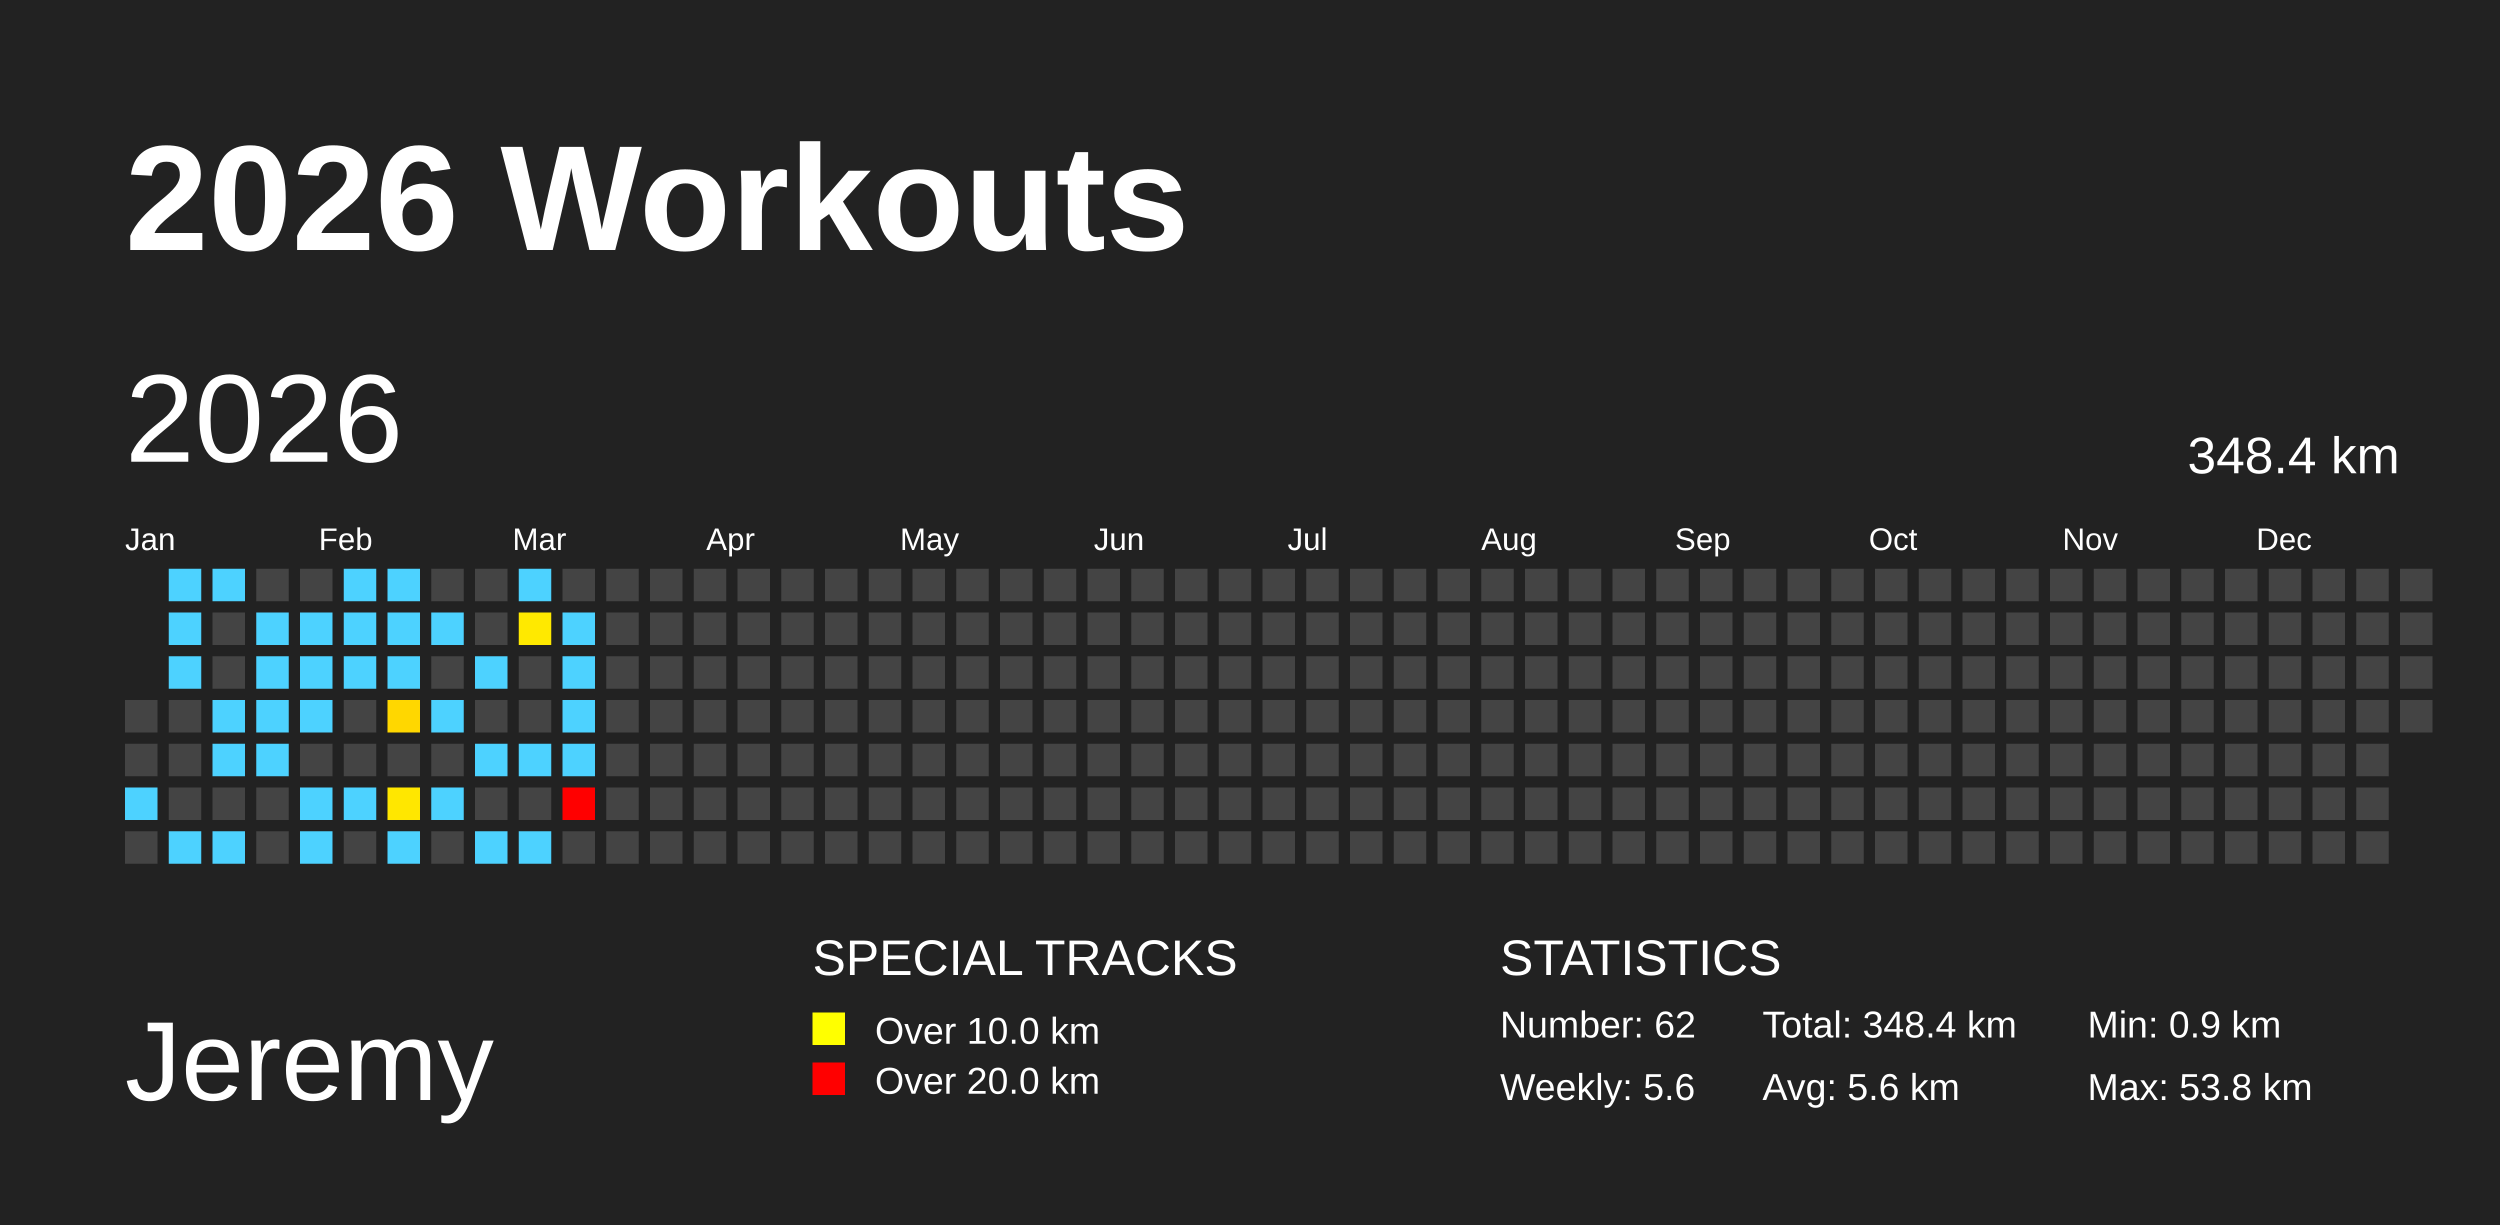
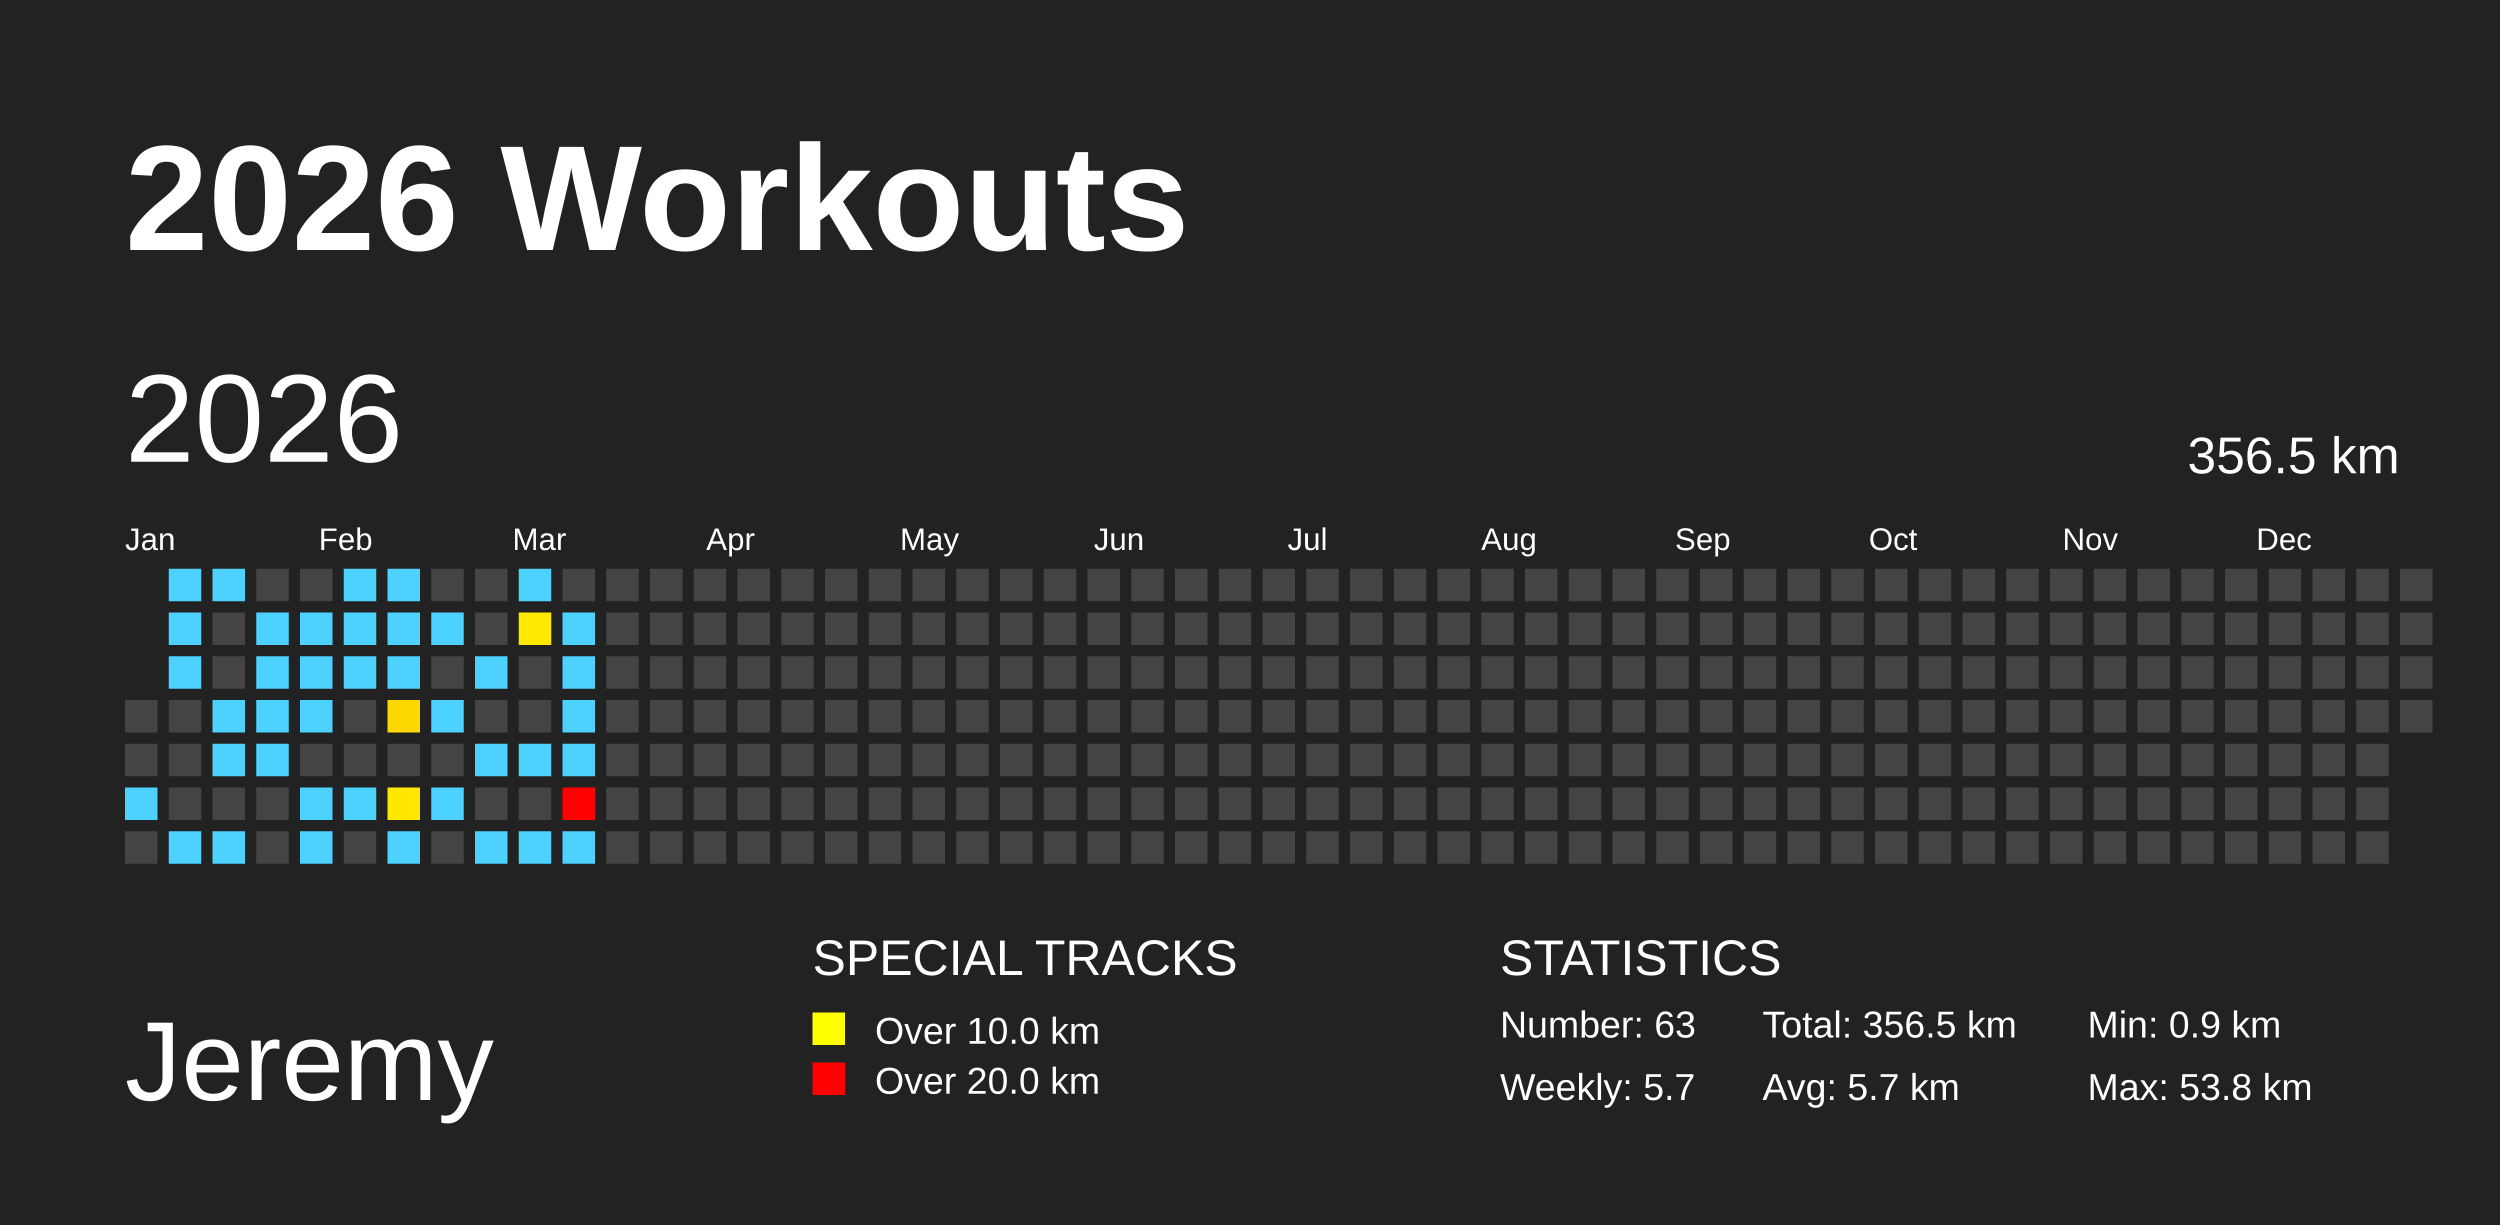
<svg xmlns="http://www.w3.org/2000/svg" baseProfile="full" height="98mm" version="1.1" viewBox="0,0,200,98" width="200mm">
  <defs />
  <rect fill="#222222" height="98" width="200" x="0" y="0" />
  <text fill="#FFFFFF" style="font-size:12px; font-family:Arial; font-weight:bold;" x="10" y="20">2026 Workouts</text>
  <text fill="#FFFFFF" style="font-size:9px; font-family:Arial" x="10" y="88">Jeremy</text>
  <text fill="#FFFFFF" style="font-size:4px; font-family:Arial" x="65" y="78">SPECIAL TRACKS</text>
  <rect fill="yellow" height="2.6" width="2.6" x="65" y="81" />
  <text fill="#FFFFFF" style="font-size:3px; font-family:Arial" x="70" y="83.5">Over 10.0 km</text>
  <rect fill="red" height="2.6" width="2.6" x="65" y="85" />
  <text fill="#FFFFFF" style="font-size:3px; font-family:Arial" x="70" y="87.5">Over 20.0 km</text>
  <text fill="#FFFFFF" style="font-size:4px; font-family:Arial" x="120" y="78">STATISTICS</text>
-   <text fill="#FFFFFF" style="font-size:3px; font-family:Arial" x="120" y="83">Number: 62</text>
-   <text fill="#FFFFFF" style="font-size:3px; font-family:Arial" x="120" y="88">Weekly: 5.6</text>
-   <text fill="#FFFFFF" style="font-size:3px; font-family:Arial" x="141" y="83">Total: 348.4 km</text>
-   <text fill="#FFFFFF" style="font-size:3px; font-family:Arial" x="141" y="88">Avg: 5.6 km</text>
+   <text fill="#FFFFFF" style="font-size:3px; font-family:Arial" x="120" y="83">Number: 63</text>
+   <text fill="#FFFFFF" style="font-size:3px; font-family:Arial" x="120" y="88">Weekly: 5.7</text>
+   <text fill="#FFFFFF" style="font-size:3px; font-family:Arial" x="141" y="83">Total: 356.5 km</text>
+   <text fill="#FFFFFF" style="font-size:3px; font-family:Arial" x="141" y="88">Avg: 5.7 km</text>
  <text fill="#FFFFFF" style="font-size:3px; font-family:Arial" x="167" y="83">Min: 0.9 km</text>
  <text fill="#FFFFFF" style="font-size:3px; font-family:Arial" x="167" y="88">Max: 53.8 km</text>
  <text dominant-baseline="hanging" fill="#FFFFFF" style="font-size:10.0px; font-family:Arial;" x="10" y="30">2026</text>
-   <text dominant-baseline="hanging" fill="#FFFFFF" style="font-size:4.125px; font-family:Arial;" x="175" y="35">348.4 km</text>
+   <text dominant-baseline="hanging" fill="#FFFFFF" style="font-size:4.125px; font-family:Arial;" x="175" y="35">356.5 km</text>
  <text fill="#FFFFFF" style="font-size:2.5px; font-family:Arial" x="10.0" y="44">Jan</text>
  <text fill="#FFFFFF" style="font-size:2.5px; font-family:Arial" x="25.5" y="44">Feb</text>
  <text fill="#FFFFFF" style="font-size:2.5px; font-family:Arial" x="41.0" y="44">Mar</text>
  <text fill="#FFFFFF" style="font-size:2.5px; font-family:Arial" x="56.5" y="44">Apr</text>
  <text fill="#FFFFFF" style="font-size:2.5px; font-family:Arial" x="72.0" y="44">May</text>
  <text fill="#FFFFFF" style="font-size:2.5px; font-family:Arial" x="87.5" y="44">Jun</text>
  <text fill="#FFFFFF" style="font-size:2.5px; font-family:Arial" x="103.0" y="44">Jul</text>
  <text fill="#FFFFFF" style="font-size:2.5px; font-family:Arial" x="118.5" y="44">Aug</text>
  <text fill="#FFFFFF" style="font-size:2.5px; font-family:Arial" x="134.0" y="44">Sep</text>
  <text fill="#FFFFFF" style="font-size:2.5px; font-family:Arial" x="149.5" y="44">Oct</text>
  <text fill="#FFFFFF" style="font-size:2.5px; font-family:Arial" x="165.0" y="44">Nov</text>
  <text fill="#FFFFFF" style="font-size:2.5px; font-family:Arial" x="180.5" y="44">Dec</text>
  <rect fill="#444444" height="2.6" width="2.6" x="10.0" y="56.0" />
  <rect fill="#444444" height="2.6" width="2.6" x="10.0" y="59.5" />
  <rect fill="#4dd2ff" height="2.6" width="2.6" x="10.0" y="63.0" />
  <rect fill="#444444" height="2.6" width="2.6" x="10.0" y="66.5" />
  <rect fill="#4dd2ff" height="2.6" width="2.6" x="13.5" y="45.5" />
  <rect fill="#4dd2ff" height="2.6" width="2.6" x="13.5" y="49.0" />
  <rect fill="#4dd2ff" height="2.6" width="2.6" x="13.5" y="52.5" />
  <rect fill="#444444" height="2.6" width="2.6" x="13.5" y="56.0" />
  <rect fill="#444444" height="2.6" width="2.6" x="13.5" y="59.5" />
  <rect fill="#444444" height="2.6" width="2.6" x="13.5" y="63.0" />
  <rect fill="#4dd2ff" height="2.6" width="2.6" x="13.5" y="66.5" />
  <rect fill="#4dd2ff" height="2.6" width="2.6" x="17.0" y="45.5" />
  <rect fill="#444444" height="2.6" width="2.6" x="17.0" y="49.0" />
  <rect fill="#444444" height="2.6" width="2.6" x="17.0" y="52.5" />
  <rect fill="#4dd2ff" height="2.6" width="2.6" x="17.0" y="56.0" />
  <rect fill="#4dd2ff" height="2.6" width="2.6" x="17.0" y="59.5" />
  <rect fill="#444444" height="2.6" width="2.6" x="17.0" y="63.0" />
  <rect fill="#4dd2ff" height="2.6" width="2.6" x="17.0" y="66.5" />
  <rect fill="#444444" height="2.6" width="2.6" x="20.5" y="45.5" />
  <rect fill="#4dd2ff" height="2.6" width="2.6" x="20.5" y="49.0" />
  <rect fill="#4dd2ff" height="2.6" width="2.6" x="20.5" y="52.5" />
  <rect fill="#4dd2ff" height="2.6" width="2.6" x="20.5" y="56.0" />
  <rect fill="#4dd2ff" height="2.6" width="2.6" x="20.5" y="59.5" />
  <rect fill="#444444" height="2.6" width="2.6" x="20.5" y="63.0" />
  <rect fill="#444444" height="2.6" width="2.6" x="20.5" y="66.5" />
  <rect fill="#444444" height="2.6" width="2.6" x="24.0" y="45.5" />
  <rect fill="#4dd2ff" height="2.6" width="2.6" x="24.0" y="49.0" />
  <rect fill="#4dd2ff" height="2.6" width="2.6" x="24.0" y="52.5" />
  <rect fill="#4dd2ff" height="2.6" width="2.6" x="24.0" y="56.0" />
  <rect fill="#444444" height="2.6" width="2.6" x="24.0" y="59.5" />
  <rect fill="#4dd2ff" height="2.6" width="2.6" x="24.0" y="63.0" />
  <rect fill="#4dd2ff" height="2.6" width="2.6" x="24.0" y="66.5" />
  <rect fill="#4dd2ff" height="2.6" width="2.6" x="27.5" y="45.5" />
  <rect fill="#4dd2ff" height="2.6" width="2.6" x="27.5" y="49.0" />
  <rect fill="#4dd2ff" height="2.6" width="2.6" x="27.5" y="52.5" />
  <rect fill="#444444" height="2.6" width="2.6" x="27.5" y="56.0" />
  <rect fill="#444444" height="2.6" width="2.6" x="27.5" y="59.5" />
  <rect fill="#4dd2ff" height="2.6" width="2.6" x="27.5" y="63.0" />
  <rect fill="#444444" height="2.6" width="2.6" x="27.5" y="66.5" />
  <rect fill="#4dd2ff" height="2.6" width="2.6" x="31.0" y="45.5" />
  <rect fill="#4dd2ff" height="2.6" width="2.6" x="31.0" y="49.0" />
  <rect fill="#4dd2ff" height="2.6" width="2.6" x="31.0" y="52.5" />
  <rect fill="#ffd700" height="2.6" width="2.6" x="31.0" y="56.0" />
  <rect fill="#444444" height="2.6" width="2.6" x="31.0" y="59.5" />
  <rect fill="#ffe700" height="2.6" width="2.6" x="31.0" y="63.0" />
  <rect fill="#4dd2ff" height="2.6" width="2.6" x="31.0" y="66.5" />
  <rect fill="#444444" height="2.6" width="2.6" x="34.5" y="45.5" />
  <rect fill="#4dd2ff" height="2.6" width="2.6" x="34.5" y="49.0" />
  <rect fill="#444444" height="2.6" width="2.6" x="34.5" y="52.5" />
  <rect fill="#4dd2ff" height="2.6" width="2.6" x="34.5" y="56.0" />
  <rect fill="#444444" height="2.6" width="2.6" x="34.5" y="59.5" />
  <rect fill="#4dd2ff" height="2.6" width="2.6" x="34.5" y="63.0" />
  <rect fill="#444444" height="2.6" width="2.6" x="34.5" y="66.5" />
  <rect fill="#444444" height="2.6" width="2.6" x="38.0" y="45.5" />
  <rect fill="#444444" height="2.6" width="2.6" x="38.0" y="49.0" />
  <rect fill="#4dd2ff" height="2.6" width="2.6" x="38.0" y="52.5" />
  <rect fill="#444444" height="2.6" width="2.6" x="38.0" y="56.0" />
  <rect fill="#4dd2ff" height="2.6" width="2.6" x="38.0" y="59.5" />
  <rect fill="#444444" height="2.6" width="2.6" x="38.0" y="63.0" />
  <rect fill="#4dd2ff" height="2.6" width="2.6" x="38.0" y="66.5" />
  <rect fill="#4dd2ff" height="2.6" width="2.6" x="41.5" y="45.5" />
  <rect fill="#ffe900" height="2.6" width="2.6" x="41.5" y="49.0" />
  <rect fill="#444444" height="2.6" width="2.6" x="41.5" y="52.5" />
  <rect fill="#444444" height="2.6" width="2.6" x="41.5" y="56.0" />
  <rect fill="#4dd2ff" height="2.6" width="2.6" x="41.5" y="59.5" />
  <rect fill="#444444" height="2.6" width="2.6" x="41.5" y="63.0" />
  <rect fill="#4dd2ff" height="2.6" width="2.6" x="41.5" y="66.5" />
  <rect fill="#444444" height="2.6" width="2.6" x="45.0" y="45.5" />
  <rect fill="#4dd2ff" height="2.6" width="2.6" x="45.0" y="49.0" />
  <rect fill="#4dd2ff" height="2.6" width="2.6" x="45.0" y="52.5" />
  <rect fill="#4dd2ff" height="2.6" width="2.6" x="45.0" y="56.0" />
  <rect fill="#4dd2ff" height="2.6" width="2.6" x="45.0" y="59.5" />
  <rect fill="red" height="2.6" width="2.6" x="45.0" y="63.0" />
-   <rect fill="#444444" height="2.6" width="2.6" x="45.0" y="66.5" />
+   <rect fill="#4dd2ff" height="2.6" width="2.6" x="45.0" y="66.5" />
  <rect fill="#444444" height="2.6" width="2.6" x="48.5" y="45.5" />
  <rect fill="#444444" height="2.6" width="2.6" x="48.5" y="49.0" />
  <rect fill="#444444" height="2.6" width="2.6" x="48.5" y="52.5" />
  <rect fill="#444444" height="2.6" width="2.6" x="48.5" y="56.0" />
  <rect fill="#444444" height="2.6" width="2.6" x="48.5" y="59.5" />
  <rect fill="#444444" height="2.6" width="2.6" x="48.5" y="63.0" />
  <rect fill="#444444" height="2.6" width="2.6" x="48.5" y="66.5" />
  <rect fill="#444444" height="2.6" width="2.6" x="52.0" y="45.5" />
  <rect fill="#444444" height="2.6" width="2.6" x="52.0" y="49.0" />
  <rect fill="#444444" height="2.6" width="2.6" x="52.0" y="52.5" />
  <rect fill="#444444" height="2.6" width="2.6" x="52.0" y="56.0" />
  <rect fill="#444444" height="2.6" width="2.6" x="52.0" y="59.5" />
  <rect fill="#444444" height="2.6" width="2.6" x="52.0" y="63.0" />
  <rect fill="#444444" height="2.6" width="2.6" x="52.0" y="66.5" />
  <rect fill="#444444" height="2.6" width="2.6" x="55.5" y="45.5" />
  <rect fill="#444444" height="2.6" width="2.6" x="55.5" y="49.0" />
  <rect fill="#444444" height="2.6" width="2.6" x="55.5" y="52.5" />
  <rect fill="#444444" height="2.6" width="2.6" x="55.5" y="56.0" />
  <rect fill="#444444" height="2.6" width="2.6" x="55.5" y="59.5" />
  <rect fill="#444444" height="2.6" width="2.6" x="55.5" y="63.0" />
  <rect fill="#444444" height="2.6" width="2.6" x="55.5" y="66.5" />
  <rect fill="#444444" height="2.6" width="2.6" x="59.0" y="45.5" />
  <rect fill="#444444" height="2.6" width="2.6" x="59.0" y="49.0" />
  <rect fill="#444444" height="2.6" width="2.6" x="59.0" y="52.5" />
  <rect fill="#444444" height="2.6" width="2.6" x="59.0" y="56.0" />
  <rect fill="#444444" height="2.6" width="2.6" x="59.0" y="59.5" />
  <rect fill="#444444" height="2.6" width="2.6" x="59.0" y="63.0" />
  <rect fill="#444444" height="2.6" width="2.6" x="59.0" y="66.5" />
  <rect fill="#444444" height="2.6" width="2.6" x="62.5" y="45.5" />
  <rect fill="#444444" height="2.6" width="2.6" x="62.5" y="49.0" />
  <rect fill="#444444" height="2.6" width="2.6" x="62.5" y="52.5" />
  <rect fill="#444444" height="2.6" width="2.6" x="62.5" y="56.0" />
  <rect fill="#444444" height="2.6" width="2.6" x="62.5" y="59.5" />
  <rect fill="#444444" height="2.6" width="2.6" x="62.5" y="63.0" />
  <rect fill="#444444" height="2.6" width="2.6" x="62.5" y="66.5" />
  <rect fill="#444444" height="2.6" width="2.6" x="66.0" y="45.5" />
  <rect fill="#444444" height="2.6" width="2.6" x="66.0" y="49.0" />
  <rect fill="#444444" height="2.6" width="2.6" x="66.0" y="52.5" />
  <rect fill="#444444" height="2.6" width="2.6" x="66.0" y="56.0" />
  <rect fill="#444444" height="2.6" width="2.6" x="66.0" y="59.5" />
  <rect fill="#444444" height="2.6" width="2.6" x="66.0" y="63.0" />
  <rect fill="#444444" height="2.6" width="2.6" x="66.0" y="66.5" />
  <rect fill="#444444" height="2.6" width="2.6" x="69.5" y="45.5" />
  <rect fill="#444444" height="2.6" width="2.6" x="69.5" y="49.0" />
  <rect fill="#444444" height="2.6" width="2.6" x="69.5" y="52.5" />
  <rect fill="#444444" height="2.6" width="2.6" x="69.5" y="56.0" />
  <rect fill="#444444" height="2.6" width="2.6" x="69.5" y="59.5" />
  <rect fill="#444444" height="2.6" width="2.6" x="69.5" y="63.0" />
  <rect fill="#444444" height="2.6" width="2.6" x="69.5" y="66.5" />
  <rect fill="#444444" height="2.6" width="2.6" x="73.0" y="45.5" />
  <rect fill="#444444" height="2.6" width="2.6" x="73.0" y="49.0" />
  <rect fill="#444444" height="2.6" width="2.6" x="73.0" y="52.5" />
  <rect fill="#444444" height="2.6" width="2.6" x="73.0" y="56.0" />
  <rect fill="#444444" height="2.6" width="2.6" x="73.0" y="59.5" />
  <rect fill="#444444" height="2.6" width="2.6" x="73.0" y="63.0" />
  <rect fill="#444444" height="2.6" width="2.6" x="73.0" y="66.5" />
  <rect fill="#444444" height="2.6" width="2.6" x="76.5" y="45.5" />
  <rect fill="#444444" height="2.6" width="2.6" x="76.5" y="49.0" />
  <rect fill="#444444" height="2.6" width="2.6" x="76.5" y="52.5" />
  <rect fill="#444444" height="2.6" width="2.6" x="76.5" y="56.0" />
  <rect fill="#444444" height="2.6" width="2.6" x="76.5" y="59.5" />
  <rect fill="#444444" height="2.6" width="2.6" x="76.5" y="63.0" />
  <rect fill="#444444" height="2.6" width="2.6" x="76.5" y="66.5" />
  <rect fill="#444444" height="2.6" width="2.6" x="80.0" y="45.5" />
  <rect fill="#444444" height="2.6" width="2.6" x="80.0" y="49.0" />
  <rect fill="#444444" height="2.6" width="2.6" x="80.0" y="52.5" />
  <rect fill="#444444" height="2.6" width="2.6" x="80.0" y="56.0" />
  <rect fill="#444444" height="2.6" width="2.6" x="80.0" y="59.5" />
  <rect fill="#444444" height="2.6" width="2.6" x="80.0" y="63.0" />
  <rect fill="#444444" height="2.6" width="2.6" x="80.0" y="66.5" />
  <rect fill="#444444" height="2.6" width="2.6" x="83.5" y="45.5" />
  <rect fill="#444444" height="2.6" width="2.6" x="83.5" y="49.0" />
  <rect fill="#444444" height="2.6" width="2.6" x="83.5" y="52.5" />
  <rect fill="#444444" height="2.6" width="2.6" x="83.5" y="56.0" />
  <rect fill="#444444" height="2.6" width="2.6" x="83.5" y="59.5" />
  <rect fill="#444444" height="2.6" width="2.6" x="83.5" y="63.0" />
  <rect fill="#444444" height="2.6" width="2.6" x="83.5" y="66.5" />
  <rect fill="#444444" height="2.6" width="2.6" x="87.0" y="45.5" />
  <rect fill="#444444" height="2.6" width="2.6" x="87.0" y="49.0" />
  <rect fill="#444444" height="2.6" width="2.6" x="87.0" y="52.5" />
  <rect fill="#444444" height="2.6" width="2.6" x="87.0" y="56.0" />
  <rect fill="#444444" height="2.6" width="2.6" x="87.0" y="59.5" />
  <rect fill="#444444" height="2.6" width="2.6" x="87.0" y="63.0" />
  <rect fill="#444444" height="2.6" width="2.6" x="87.0" y="66.5" />
  <rect fill="#444444" height="2.6" width="2.6" x="90.5" y="45.5" />
  <rect fill="#444444" height="2.6" width="2.6" x="90.5" y="49.0" />
  <rect fill="#444444" height="2.6" width="2.6" x="90.5" y="52.5" />
  <rect fill="#444444" height="2.6" width="2.6" x="90.5" y="56.0" />
  <rect fill="#444444" height="2.6" width="2.6" x="90.5" y="59.5" />
  <rect fill="#444444" height="2.6" width="2.6" x="90.5" y="63.0" />
  <rect fill="#444444" height="2.6" width="2.6" x="90.5" y="66.5" />
  <rect fill="#444444" height="2.6" width="2.6" x="94.0" y="45.5" />
  <rect fill="#444444" height="2.6" width="2.6" x="94.0" y="49.0" />
  <rect fill="#444444" height="2.6" width="2.6" x="94.0" y="52.5" />
  <rect fill="#444444" height="2.6" width="2.6" x="94.0" y="56.0" />
  <rect fill="#444444" height="2.6" width="2.6" x="94.0" y="59.5" />
  <rect fill="#444444" height="2.6" width="2.6" x="94.0" y="63.0" />
  <rect fill="#444444" height="2.6" width="2.6" x="94.0" y="66.5" />
  <rect fill="#444444" height="2.6" width="2.6" x="97.5" y="45.5" />
  <rect fill="#444444" height="2.6" width="2.6" x="97.5" y="49.0" />
  <rect fill="#444444" height="2.6" width="2.6" x="97.5" y="52.5" />
  <rect fill="#444444" height="2.6" width="2.6" x="97.5" y="56.0" />
  <rect fill="#444444" height="2.6" width="2.6" x="97.5" y="59.5" />
  <rect fill="#444444" height="2.6" width="2.6" x="97.5" y="63.0" />
  <rect fill="#444444" height="2.6" width="2.6" x="97.5" y="66.5" />
  <rect fill="#444444" height="2.6" width="2.6" x="101.0" y="45.5" />
  <rect fill="#444444" height="2.6" width="2.6" x="101.0" y="49.0" />
  <rect fill="#444444" height="2.6" width="2.6" x="101.0" y="52.5" />
  <rect fill="#444444" height="2.6" width="2.6" x="101.0" y="56.0" />
  <rect fill="#444444" height="2.6" width="2.6" x="101.0" y="59.5" />
  <rect fill="#444444" height="2.6" width="2.6" x="101.0" y="63.0" />
  <rect fill="#444444" height="2.6" width="2.6" x="101.0" y="66.5" />
  <rect fill="#444444" height="2.6" width="2.6" x="104.5" y="45.5" />
  <rect fill="#444444" height="2.6" width="2.6" x="104.5" y="49.0" />
  <rect fill="#444444" height="2.6" width="2.6" x="104.5" y="52.5" />
  <rect fill="#444444" height="2.6" width="2.6" x="104.5" y="56.0" />
  <rect fill="#444444" height="2.6" width="2.6" x="104.5" y="59.5" />
  <rect fill="#444444" height="2.6" width="2.6" x="104.5" y="63.0" />
  <rect fill="#444444" height="2.6" width="2.6" x="104.5" y="66.5" />
  <rect fill="#444444" height="2.6" width="2.6" x="108.0" y="45.5" />
  <rect fill="#444444" height="2.6" width="2.6" x="108.0" y="49.0" />
  <rect fill="#444444" height="2.6" width="2.6" x="108.0" y="52.5" />
  <rect fill="#444444" height="2.6" width="2.6" x="108.0" y="56.0" />
  <rect fill="#444444" height="2.6" width="2.6" x="108.0" y="59.5" />
  <rect fill="#444444" height="2.6" width="2.6" x="108.0" y="63.0" />
  <rect fill="#444444" height="2.6" width="2.6" x="108.0" y="66.5" />
  <rect fill="#444444" height="2.6" width="2.6" x="111.5" y="45.5" />
  <rect fill="#444444" height="2.6" width="2.6" x="111.5" y="49.0" />
  <rect fill="#444444" height="2.6" width="2.6" x="111.5" y="52.5" />
  <rect fill="#444444" height="2.6" width="2.6" x="111.5" y="56.0" />
  <rect fill="#444444" height="2.6" width="2.6" x="111.5" y="59.5" />
  <rect fill="#444444" height="2.6" width="2.6" x="111.5" y="63.0" />
  <rect fill="#444444" height="2.6" width="2.6" x="111.5" y="66.5" />
  <rect fill="#444444" height="2.6" width="2.6" x="115.0" y="45.5" />
  <rect fill="#444444" height="2.6" width="2.6" x="115.0" y="49.0" />
  <rect fill="#444444" height="2.6" width="2.6" x="115.0" y="52.5" />
  <rect fill="#444444" height="2.6" width="2.6" x="115.0" y="56.0" />
  <rect fill="#444444" height="2.6" width="2.6" x="115.0" y="59.5" />
  <rect fill="#444444" height="2.6" width="2.6" x="115.0" y="63.0" />
  <rect fill="#444444" height="2.6" width="2.6" x="115.0" y="66.5" />
  <rect fill="#444444" height="2.6" width="2.6" x="118.5" y="45.5" />
  <rect fill="#444444" height="2.6" width="2.6" x="118.5" y="49.0" />
  <rect fill="#444444" height="2.6" width="2.6" x="118.5" y="52.5" />
  <rect fill="#444444" height="2.6" width="2.6" x="118.5" y="56.0" />
  <rect fill="#444444" height="2.6" width="2.6" x="118.5" y="59.5" />
  <rect fill="#444444" height="2.6" width="2.6" x="118.5" y="63.0" />
  <rect fill="#444444" height="2.6" width="2.6" x="118.5" y="66.5" />
  <rect fill="#444444" height="2.6" width="2.6" x="122.0" y="45.5" />
  <rect fill="#444444" height="2.6" width="2.6" x="122.0" y="49.0" />
  <rect fill="#444444" height="2.6" width="2.6" x="122.0" y="52.5" />
  <rect fill="#444444" height="2.6" width="2.6" x="122.0" y="56.0" />
  <rect fill="#444444" height="2.6" width="2.6" x="122.0" y="59.5" />
  <rect fill="#444444" height="2.6" width="2.6" x="122.0" y="63.0" />
  <rect fill="#444444" height="2.6" width="2.6" x="122.0" y="66.5" />
  <rect fill="#444444" height="2.6" width="2.6" x="125.5" y="45.5" />
  <rect fill="#444444" height="2.6" width="2.6" x="125.5" y="49.0" />
  <rect fill="#444444" height="2.6" width="2.6" x="125.5" y="52.5" />
  <rect fill="#444444" height="2.6" width="2.6" x="125.5" y="56.0" />
  <rect fill="#444444" height="2.6" width="2.6" x="125.5" y="59.5" />
  <rect fill="#444444" height="2.6" width="2.6" x="125.5" y="63.0" />
  <rect fill="#444444" height="2.6" width="2.6" x="125.5" y="66.5" />
  <rect fill="#444444" height="2.6" width="2.6" x="129.0" y="45.5" />
  <rect fill="#444444" height="2.6" width="2.6" x="129.0" y="49.0" />
  <rect fill="#444444" height="2.6" width="2.6" x="129.0" y="52.5" />
  <rect fill="#444444" height="2.6" width="2.6" x="129.0" y="56.0" />
  <rect fill="#444444" height="2.6" width="2.6" x="129.0" y="59.5" />
  <rect fill="#444444" height="2.6" width="2.6" x="129.0" y="63.0" />
  <rect fill="#444444" height="2.6" width="2.6" x="129.0" y="66.5" />
  <rect fill="#444444" height="2.6" width="2.6" x="132.5" y="45.5" />
  <rect fill="#444444" height="2.6" width="2.6" x="132.5" y="49.0" />
  <rect fill="#444444" height="2.6" width="2.6" x="132.5" y="52.5" />
  <rect fill="#444444" height="2.6" width="2.6" x="132.5" y="56.0" />
  <rect fill="#444444" height="2.6" width="2.6" x="132.5" y="59.5" />
  <rect fill="#444444" height="2.6" width="2.6" x="132.5" y="63.0" />
  <rect fill="#444444" height="2.6" width="2.6" x="132.5" y="66.5" />
  <rect fill="#444444" height="2.6" width="2.6" x="136.0" y="45.5" />
  <rect fill="#444444" height="2.6" width="2.6" x="136.0" y="49.0" />
  <rect fill="#444444" height="2.6" width="2.6" x="136.0" y="52.5" />
  <rect fill="#444444" height="2.6" width="2.6" x="136.0" y="56.0" />
  <rect fill="#444444" height="2.6" width="2.6" x="136.0" y="59.5" />
  <rect fill="#444444" height="2.6" width="2.6" x="136.0" y="63.0" />
  <rect fill="#444444" height="2.6" width="2.6" x="136.0" y="66.5" />
  <rect fill="#444444" height="2.6" width="2.6" x="139.5" y="45.5" />
  <rect fill="#444444" height="2.6" width="2.6" x="139.5" y="49.0" />
  <rect fill="#444444" height="2.6" width="2.6" x="139.5" y="52.5" />
  <rect fill="#444444" height="2.6" width="2.6" x="139.5" y="56.0" />
  <rect fill="#444444" height="2.6" width="2.6" x="139.5" y="59.5" />
  <rect fill="#444444" height="2.6" width="2.6" x="139.5" y="63.0" />
  <rect fill="#444444" height="2.6" width="2.6" x="139.5" y="66.5" />
  <rect fill="#444444" height="2.6" width="2.6" x="143.0" y="45.5" />
  <rect fill="#444444" height="2.6" width="2.6" x="143.0" y="49.0" />
  <rect fill="#444444" height="2.6" width="2.6" x="143.0" y="52.5" />
  <rect fill="#444444" height="2.6" width="2.6" x="143.0" y="56.0" />
  <rect fill="#444444" height="2.6" width="2.6" x="143.0" y="59.5" />
  <rect fill="#444444" height="2.6" width="2.6" x="143.0" y="63.0" />
  <rect fill="#444444" height="2.6" width="2.6" x="143.0" y="66.5" />
  <rect fill="#444444" height="2.6" width="2.6" x="146.5" y="45.5" />
  <rect fill="#444444" height="2.6" width="2.6" x="146.5" y="49.0" />
  <rect fill="#444444" height="2.6" width="2.6" x="146.5" y="52.5" />
  <rect fill="#444444" height="2.6" width="2.6" x="146.5" y="56.0" />
  <rect fill="#444444" height="2.6" width="2.6" x="146.5" y="59.5" />
  <rect fill="#444444" height="2.6" width="2.6" x="146.5" y="63.0" />
  <rect fill="#444444" height="2.6" width="2.6" x="146.5" y="66.5" />
  <rect fill="#444444" height="2.6" width="2.6" x="150.0" y="45.5" />
  <rect fill="#444444" height="2.6" width="2.6" x="150.0" y="49.0" />
  <rect fill="#444444" height="2.6" width="2.6" x="150.0" y="52.5" />
  <rect fill="#444444" height="2.6" width="2.6" x="150.0" y="56.0" />
  <rect fill="#444444" height="2.6" width="2.6" x="150.0" y="59.5" />
  <rect fill="#444444" height="2.6" width="2.6" x="150.0" y="63.0" />
  <rect fill="#444444" height="2.6" width="2.6" x="150.0" y="66.5" />
  <rect fill="#444444" height="2.6" width="2.6" x="153.5" y="45.5" />
  <rect fill="#444444" height="2.6" width="2.6" x="153.5" y="49.0" />
  <rect fill="#444444" height="2.6" width="2.6" x="153.5" y="52.5" />
  <rect fill="#444444" height="2.6" width="2.6" x="153.5" y="56.0" />
  <rect fill="#444444" height="2.6" width="2.6" x="153.5" y="59.5" />
  <rect fill="#444444" height="2.6" width="2.6" x="153.5" y="63.0" />
  <rect fill="#444444" height="2.6" width="2.6" x="153.5" y="66.5" />
  <rect fill="#444444" height="2.6" width="2.6" x="157.0" y="45.5" />
  <rect fill="#444444" height="2.6" width="2.6" x="157.0" y="49.0" />
  <rect fill="#444444" height="2.6" width="2.6" x="157.0" y="52.5" />
  <rect fill="#444444" height="2.6" width="2.6" x="157.0" y="56.0" />
  <rect fill="#444444" height="2.6" width="2.6" x="157.0" y="59.5" />
  <rect fill="#444444" height="2.6" width="2.6" x="157.0" y="63.0" />
  <rect fill="#444444" height="2.6" width="2.6" x="157.0" y="66.5" />
  <rect fill="#444444" height="2.6" width="2.6" x="160.5" y="45.5" />
  <rect fill="#444444" height="2.6" width="2.6" x="160.5" y="49.0" />
  <rect fill="#444444" height="2.6" width="2.6" x="160.5" y="52.5" />
  <rect fill="#444444" height="2.6" width="2.6" x="160.5" y="56.0" />
  <rect fill="#444444" height="2.6" width="2.6" x="160.5" y="59.5" />
  <rect fill="#444444" height="2.6" width="2.6" x="160.5" y="63.0" />
  <rect fill="#444444" height="2.6" width="2.6" x="160.5" y="66.5" />
  <rect fill="#444444" height="2.6" width="2.6" x="164.0" y="45.5" />
  <rect fill="#444444" height="2.6" width="2.6" x="164.0" y="49.0" />
  <rect fill="#444444" height="2.6" width="2.6" x="164.0" y="52.5" />
  <rect fill="#444444" height="2.6" width="2.6" x="164.0" y="56.0" />
  <rect fill="#444444" height="2.6" width="2.6" x="164.0" y="59.5" />
  <rect fill="#444444" height="2.6" width="2.6" x="164.0" y="63.0" />
  <rect fill="#444444" height="2.6" width="2.6" x="164.0" y="66.5" />
  <rect fill="#444444" height="2.6" width="2.6" x="167.5" y="45.5" />
  <rect fill="#444444" height="2.6" width="2.6" x="167.5" y="49.0" />
  <rect fill="#444444" height="2.6" width="2.6" x="167.5" y="52.5" />
  <rect fill="#444444" height="2.6" width="2.6" x="167.5" y="56.0" />
  <rect fill="#444444" height="2.6" width="2.6" x="167.5" y="59.5" />
  <rect fill="#444444" height="2.6" width="2.6" x="167.5" y="63.0" />
  <rect fill="#444444" height="2.6" width="2.6" x="167.5" y="66.5" />
  <rect fill="#444444" height="2.6" width="2.6" x="171.0" y="45.5" />
  <rect fill="#444444" height="2.6" width="2.6" x="171.0" y="49.0" />
  <rect fill="#444444" height="2.6" width="2.6" x="171.0" y="52.5" />
  <rect fill="#444444" height="2.6" width="2.6" x="171.0" y="56.0" />
  <rect fill="#444444" height="2.6" width="2.6" x="171.0" y="59.5" />
  <rect fill="#444444" height="2.6" width="2.6" x="171.0" y="63.0" />
  <rect fill="#444444" height="2.6" width="2.6" x="171.0" y="66.5" />
  <rect fill="#444444" height="2.6" width="2.6" x="174.5" y="45.5" />
  <rect fill="#444444" height="2.6" width="2.6" x="174.5" y="49.0" />
  <rect fill="#444444" height="2.6" width="2.6" x="174.5" y="52.5" />
  <rect fill="#444444" height="2.6" width="2.6" x="174.5" y="56.0" />
  <rect fill="#444444" height="2.6" width="2.6" x="174.5" y="59.5" />
  <rect fill="#444444" height="2.6" width="2.6" x="174.5" y="63.0" />
  <rect fill="#444444" height="2.6" width="2.6" x="174.5" y="66.5" />
  <rect fill="#444444" height="2.6" width="2.6" x="178.0" y="45.5" />
  <rect fill="#444444" height="2.6" width="2.6" x="178.0" y="49.0" />
  <rect fill="#444444" height="2.6" width="2.6" x="178.0" y="52.5" />
  <rect fill="#444444" height="2.6" width="2.6" x="178.0" y="56.0" />
  <rect fill="#444444" height="2.6" width="2.6" x="178.0" y="59.5" />
  <rect fill="#444444" height="2.6" width="2.6" x="178.0" y="63.0" />
  <rect fill="#444444" height="2.6" width="2.6" x="178.0" y="66.5" />
  <rect fill="#444444" height="2.6" width="2.6" x="181.5" y="45.5" />
  <rect fill="#444444" height="2.6" width="2.6" x="181.5" y="49.0" />
  <rect fill="#444444" height="2.6" width="2.6" x="181.5" y="52.5" />
  <rect fill="#444444" height="2.6" width="2.6" x="181.5" y="56.0" />
  <rect fill="#444444" height="2.6" width="2.6" x="181.5" y="59.5" />
  <rect fill="#444444" height="2.6" width="2.6" x="181.5" y="63.0" />
  <rect fill="#444444" height="2.6" width="2.6" x="181.5" y="66.5" />
  <rect fill="#444444" height="2.6" width="2.6" x="185.0" y="45.5" />
  <rect fill="#444444" height="2.6" width="2.6" x="185.0" y="49.0" />
  <rect fill="#444444" height="2.6" width="2.6" x="185.0" y="52.5" />
  <rect fill="#444444" height="2.6" width="2.6" x="185.0" y="56.0" />
  <rect fill="#444444" height="2.6" width="2.6" x="185.0" y="59.5" />
  <rect fill="#444444" height="2.6" width="2.6" x="185.0" y="63.0" />
  <rect fill="#444444" height="2.6" width="2.6" x="185.0" y="66.5" />
  <rect fill="#444444" height="2.6" width="2.6" x="188.5" y="45.5" />
  <rect fill="#444444" height="2.6" width="2.6" x="188.5" y="49.0" />
  <rect fill="#444444" height="2.6" width="2.6" x="188.5" y="52.5" />
  <rect fill="#444444" height="2.6" width="2.6" x="188.5" y="56.0" />
  <rect fill="#444444" height="2.6" width="2.6" x="188.5" y="59.5" />
  <rect fill="#444444" height="2.6" width="2.6" x="188.5" y="63.0" />
  <rect fill="#444444" height="2.6" width="2.6" x="188.5" y="66.5" />
  <rect fill="#444444" height="2.6" width="2.6" x="192.0" y="45.5" />
  <rect fill="#444444" height="2.6" width="2.6" x="192.0" y="49.0" />
  <rect fill="#444444" height="2.6" width="2.6" x="192.0" y="52.5" />
  <rect fill="#444444" height="2.6" width="2.6" x="192.0" y="56.0" />
</svg>
